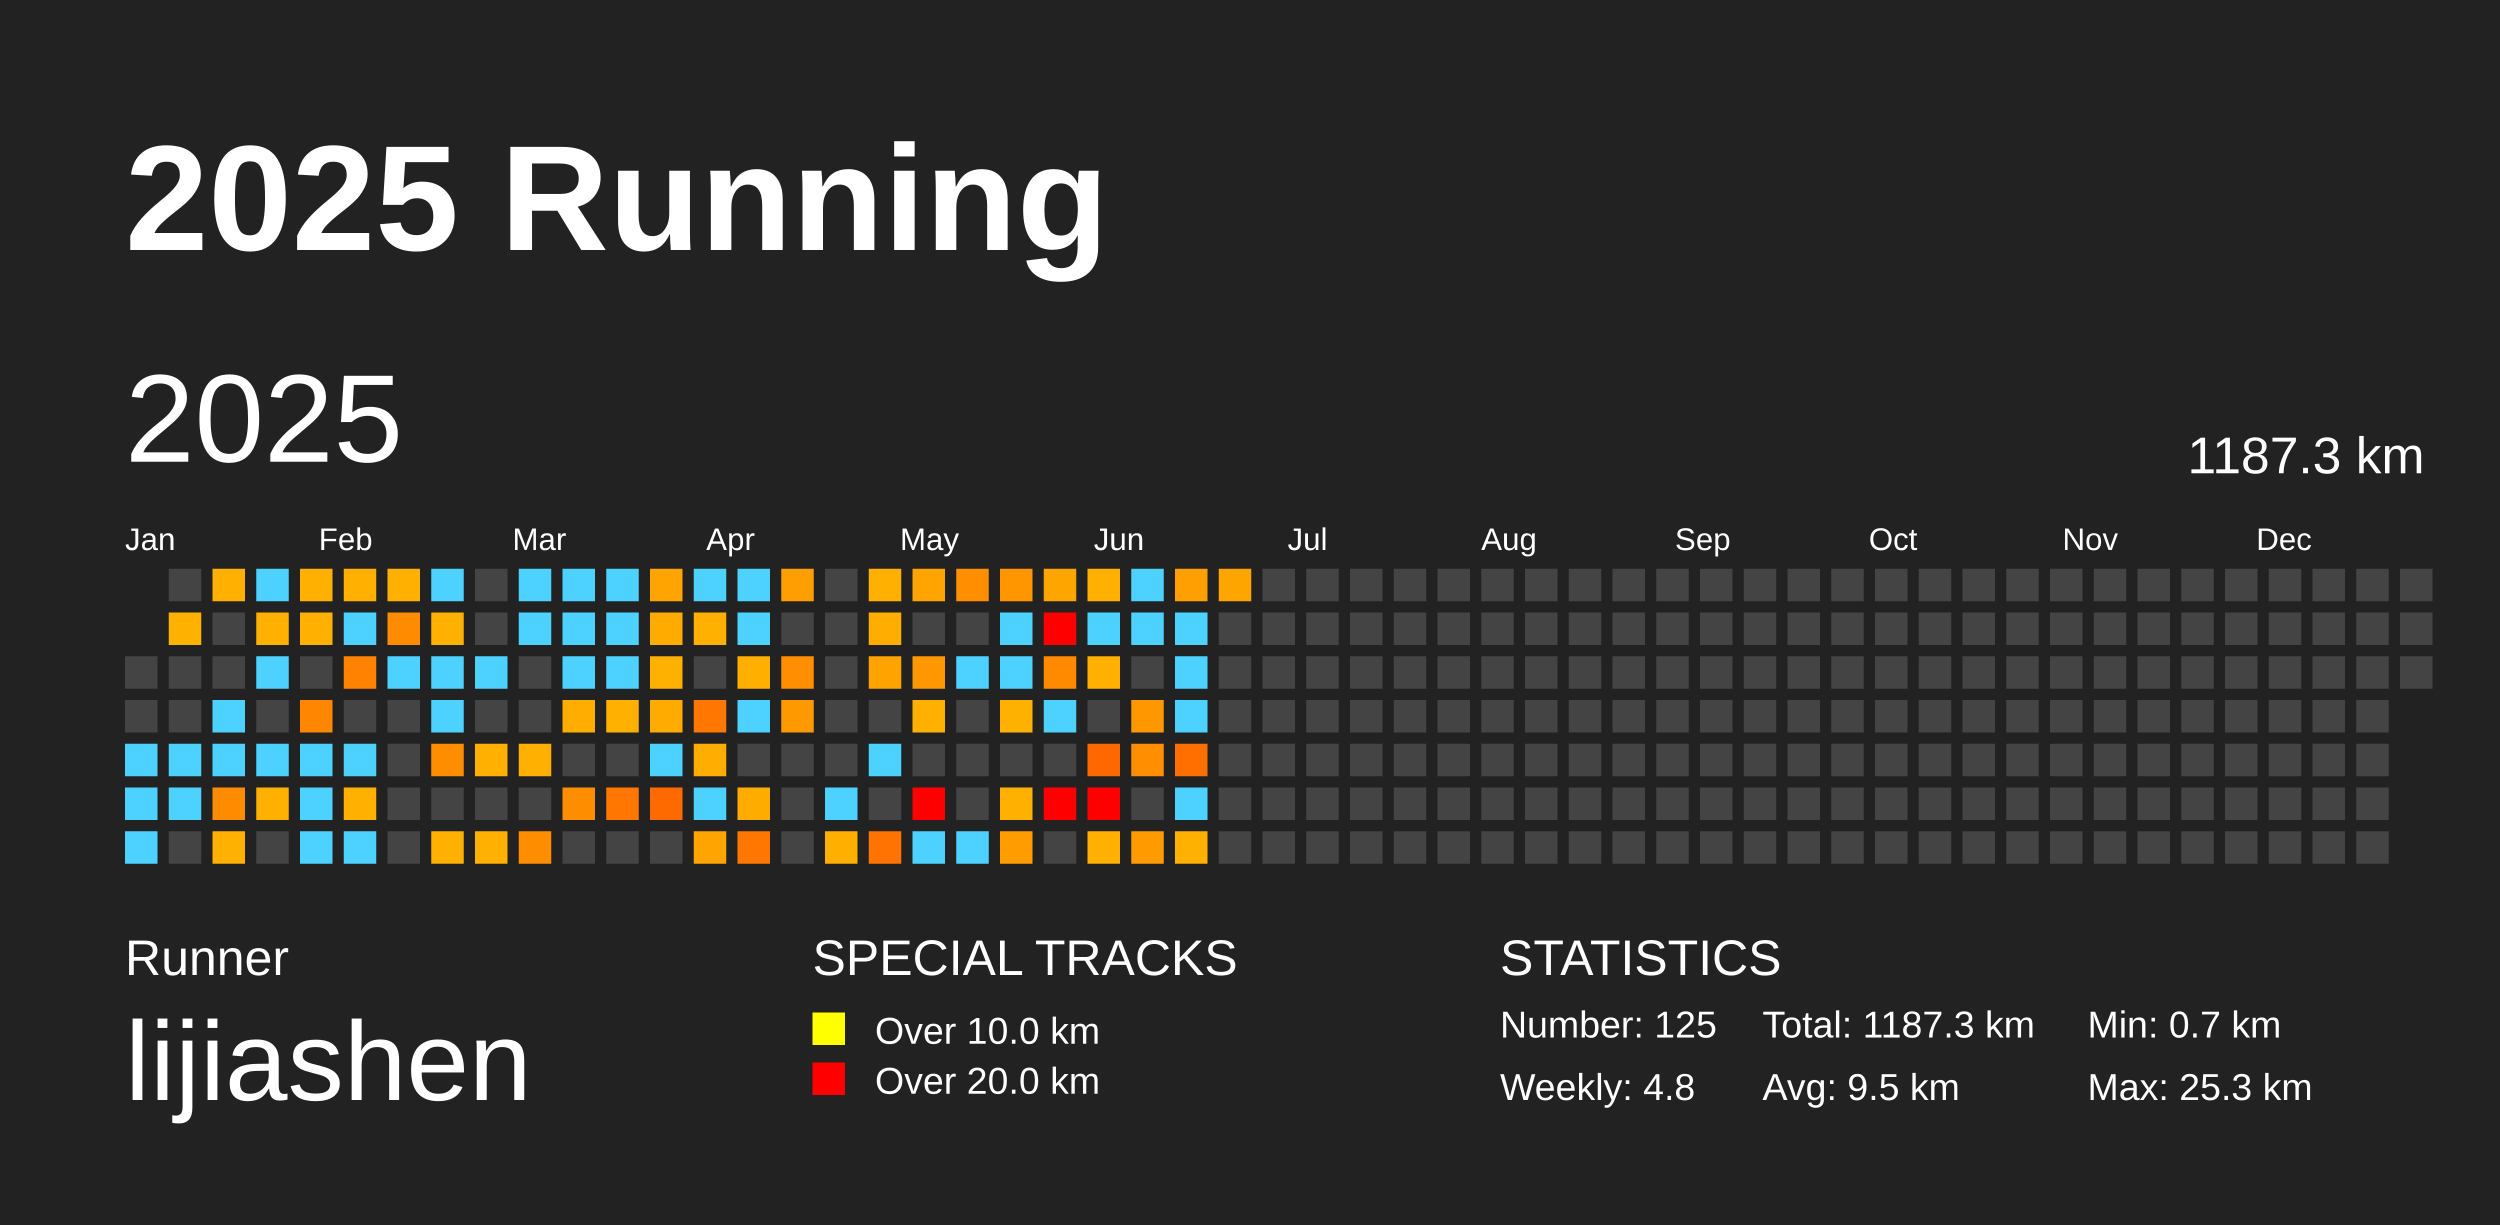
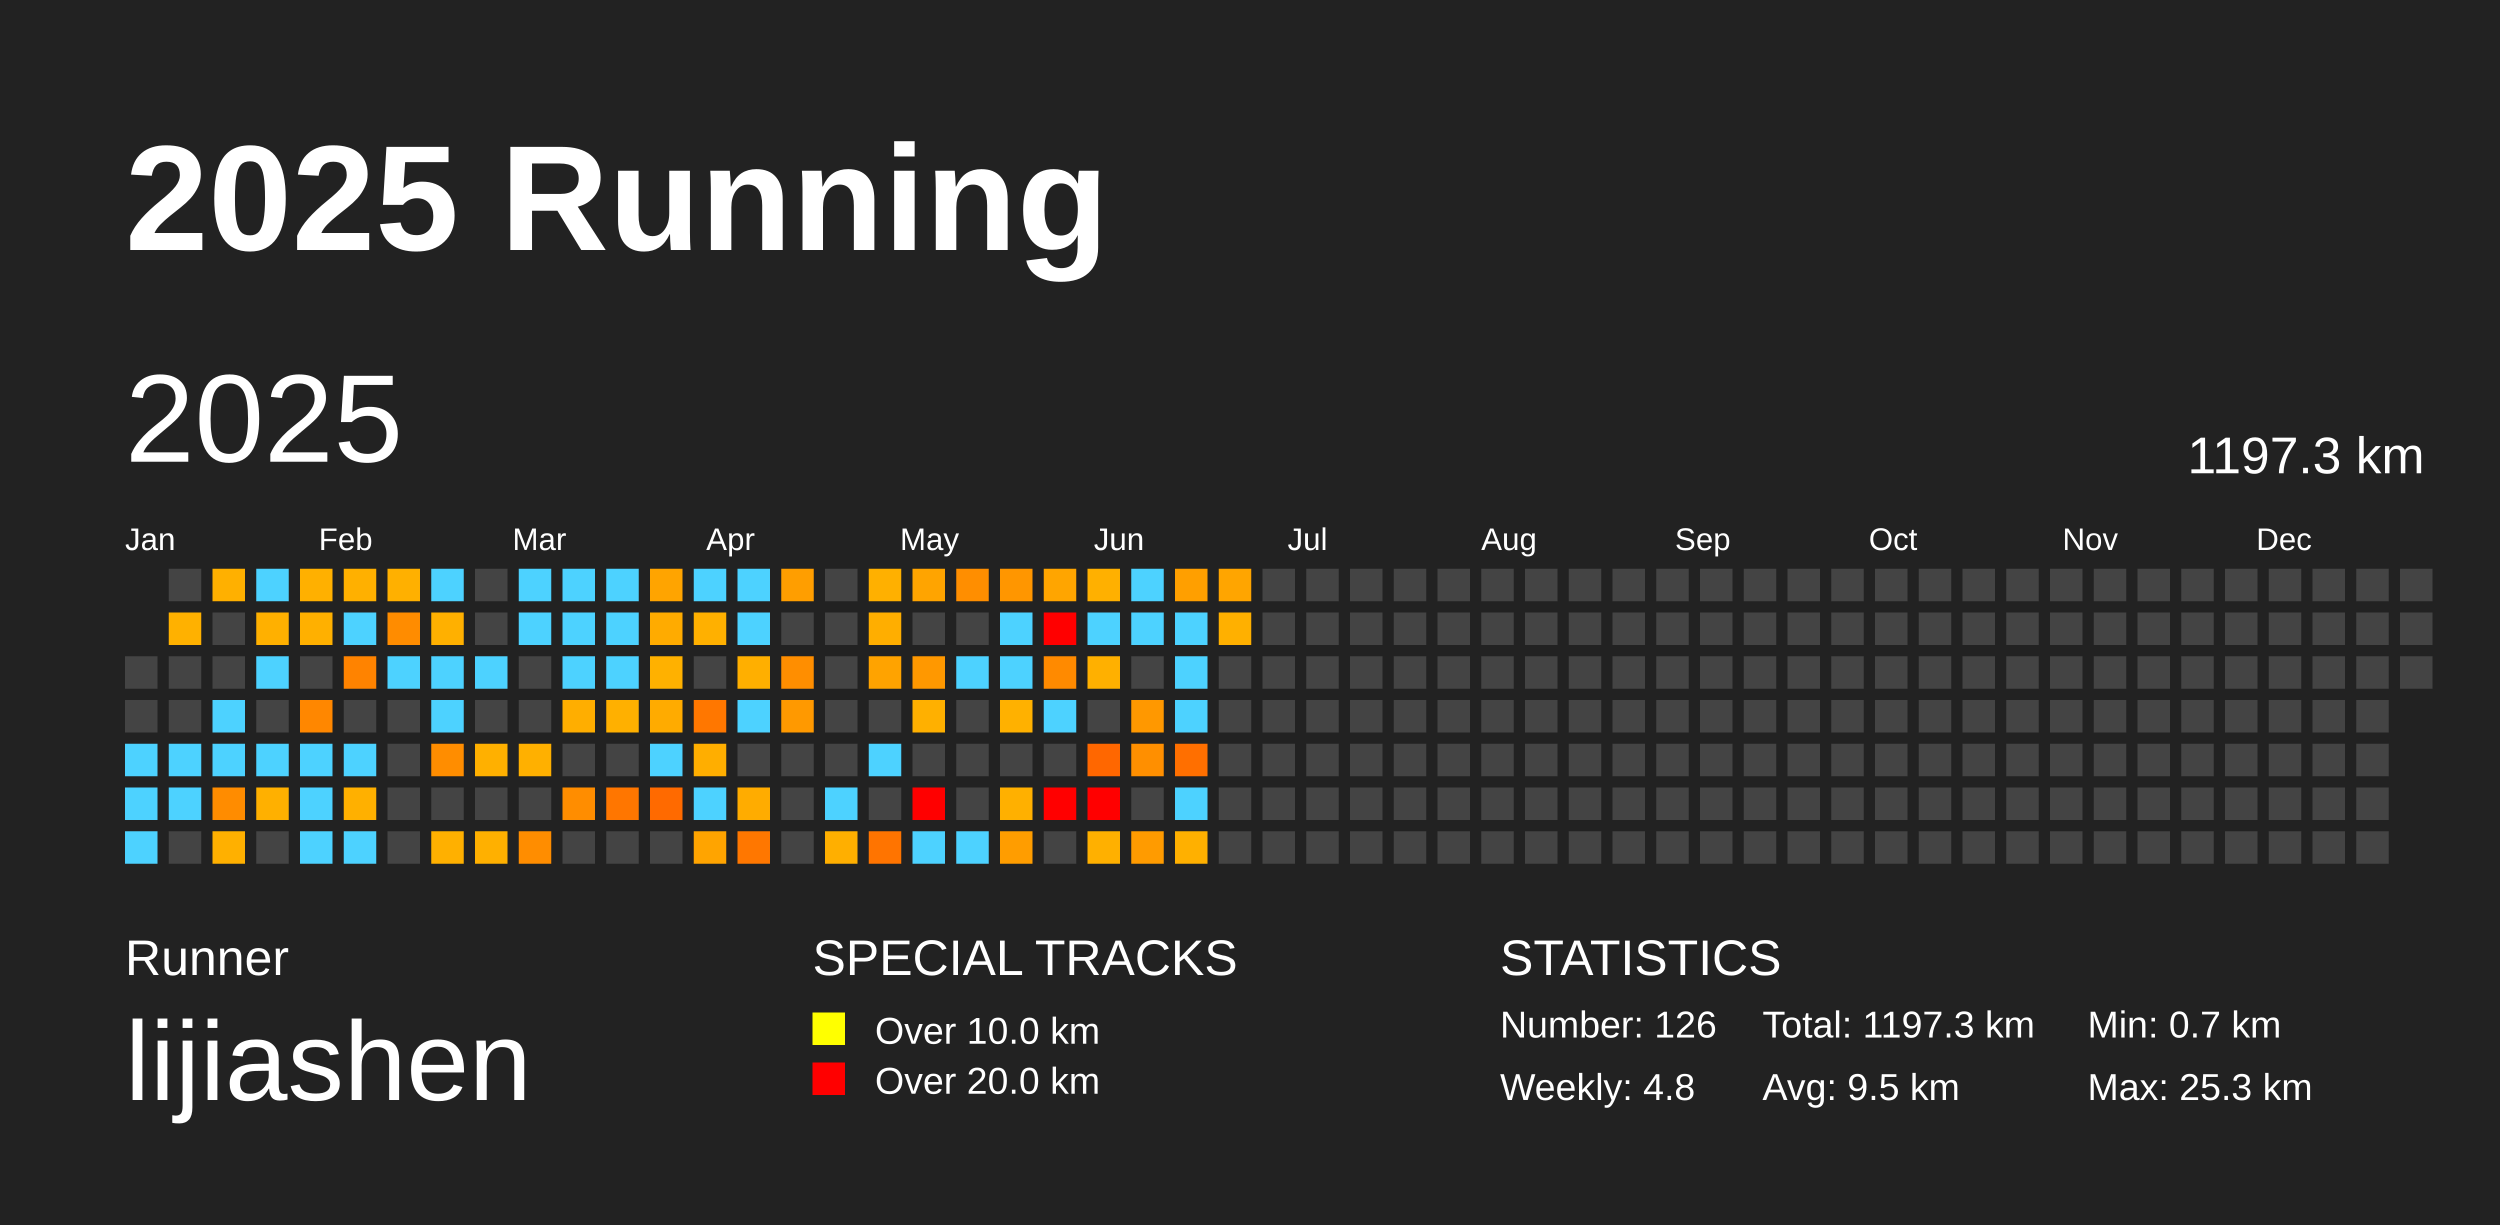
<svg xmlns="http://www.w3.org/2000/svg" baseProfile="full" height="98mm" version="1.1" viewBox="0,0,200,98" width="200mm">
  <defs />
  <rect fill="#222222" height="98" width="200" x="0" y="0" />
  <text fill="#FFFFFF" style="font-size:12px; font-family:Arial; font-weight:bold;" x="10" y="20">2025 Running</text>
  <text fill="#FFFFFF" style="font-size:4px; font-family:Arial" x="10" y="78">Runner</text>
  <text fill="#FFFFFF" style="font-size:9px; font-family:Arial" x="10" y="88">lijiashen</text>
  <text fill="#FFFFFF" style="font-size:4px; font-family:Arial" x="65" y="78">SPECIAL TRACKS</text>
  <rect fill="yellow" height="2.6" width="2.6" x="65" y="81" />
  <text fill="#FFFFFF" style="font-size:3px; font-family:Arial" x="70" y="83.5">Over 10.0 km</text>
  <rect fill="red" height="2.6" width="2.6" x="65" y="85" />
  <text fill="#FFFFFF" style="font-size:3px; font-family:Arial" x="70" y="87.5">Over 20.0 km</text>
  <text fill="#FFFFFF" style="font-size:4px; font-family:Arial" x="120" y="78">STATISTICS</text>
-   <text fill="#FFFFFF" style="font-size:3px; font-family:Arial" x="120" y="83">Number: 125</text>
+   <text fill="#FFFFFF" style="font-size:3px; font-family:Arial" x="120" y="83">Number: 126</text>
  <text fill="#FFFFFF" style="font-size:3px; font-family:Arial" x="120" y="88">Weekly: 4.8</text>
-   <text fill="#FFFFFF" style="font-size:3px; font-family:Arial" x="141" y="83">Total: 1187.3 km</text>
+   <text fill="#FFFFFF" style="font-size:3px; font-family:Arial" x="141" y="83">Total: 1197.3 km</text>
  <text fill="#FFFFFF" style="font-size:3px; font-family:Arial" x="141" y="88">Avg: 9.5 km</text>
  <text fill="#FFFFFF" style="font-size:3px; font-family:Arial" x="167" y="83">Min: 0.7 km</text>
  <text fill="#FFFFFF" style="font-size:3px; font-family:Arial" x="167" y="88">Max: 25.3 km</text>
  <text dominant-baseline="hanging" fill="#FFFFFF" style="font-size:10.0px; font-family:Arial;" x="10" y="30">2025</text>
-   <text dominant-baseline="hanging" fill="#FFFFFF" style="font-size:4.125px; font-family:Arial;" x="175" y="35">1187.3 km</text>
+   <text dominant-baseline="hanging" fill="#FFFFFF" style="font-size:4.125px; font-family:Arial;" x="175" y="35">1197.3 km</text>
  <text fill="#FFFFFF" style="font-size:2.5px; font-family:Arial" x="10.0" y="44">Jan</text>
  <text fill="#FFFFFF" style="font-size:2.5px; font-family:Arial" x="25.5" y="44">Feb</text>
  <text fill="#FFFFFF" style="font-size:2.5px; font-family:Arial" x="41.0" y="44">Mar</text>
  <text fill="#FFFFFF" style="font-size:2.5px; font-family:Arial" x="56.5" y="44">Apr</text>
  <text fill="#FFFFFF" style="font-size:2.5px; font-family:Arial" x="72.0" y="44">May</text>
  <text fill="#FFFFFF" style="font-size:2.5px; font-family:Arial" x="87.5" y="44">Jun</text>
  <text fill="#FFFFFF" style="font-size:2.5px; font-family:Arial" x="103.0" y="44">Jul</text>
  <text fill="#FFFFFF" style="font-size:2.5px; font-family:Arial" x="118.5" y="44">Aug</text>
  <text fill="#FFFFFF" style="font-size:2.5px; font-family:Arial" x="134.0" y="44">Sep</text>
  <text fill="#FFFFFF" style="font-size:2.5px; font-family:Arial" x="149.5" y="44">Oct</text>
  <text fill="#FFFFFF" style="font-size:2.5px; font-family:Arial" x="165.0" y="44">Nov</text>
  <text fill="#FFFFFF" style="font-size:2.5px; font-family:Arial" x="180.5" y="44">Dec</text>
  <rect fill="#444444" height="2.6" width="2.6" x="10.0" y="52.5" />
  <rect fill="#444444" height="2.6" width="2.6" x="10.0" y="56.0" />
  <rect fill="#4dd2ff" height="2.6" width="2.6" x="10.0" y="59.5" />
  <rect fill="#4dd2ff" height="2.6" width="2.6" x="10.0" y="63.0" />
  <rect fill="#4dd2ff" height="2.6" width="2.6" x="10.0" y="66.5" />
  <rect fill="#444444" height="2.6" width="2.6" x="13.5" y="45.5" />
  <rect fill="#ffb100" height="2.6" width="2.6" x="13.5" y="49.0" />
  <rect fill="#444444" height="2.6" width="2.6" x="13.5" y="52.5" />
  <rect fill="#444444" height="2.6" width="2.6" x="13.5" y="56.0" />
  <rect fill="#4dd2ff" height="2.6" width="2.6" x="13.5" y="59.5" />
  <rect fill="#4dd2ff" height="2.6" width="2.6" x="13.5" y="63.0" />
  <rect fill="#444444" height="2.6" width="2.6" x="13.5" y="66.5" />
  <rect fill="#ffb000" height="2.6" width="2.6" x="17.0" y="45.5" />
  <rect fill="#444444" height="2.6" width="2.6" x="17.0" y="49.0" />
  <rect fill="#444444" height="2.6" width="2.6" x="17.0" y="52.5" />
  <rect fill="#4dd2ff" height="2.6" width="2.6" x="17.0" y="56.0" />
  <rect fill="#4dd2ff" height="2.6" width="2.6" x="17.0" y="59.5" />
  <rect fill="#ff8c00" height="2.6" width="2.6" x="17.0" y="63.0" />
  <rect fill="#ffb000" height="2.6" width="2.6" x="17.0" y="66.5" />
  <rect fill="#4dd2ff" height="2.6" width="2.6" x="20.5" y="45.5" />
  <rect fill="#ffb000" height="2.6" width="2.6" x="20.5" y="49.0" />
  <rect fill="#4dd2ff" height="2.6" width="2.6" x="20.5" y="52.5" />
  <rect fill="#444444" height="2.6" width="2.6" x="20.5" y="56.0" />
  <rect fill="#4dd2ff" height="2.6" width="2.6" x="20.5" y="59.5" />
  <rect fill="#ffb000" height="2.6" width="2.6" x="20.5" y="63.0" />
  <rect fill="#444444" height="2.6" width="2.6" x="20.5" y="66.5" />
  <rect fill="#ffb000" height="2.6" width="2.6" x="24.0" y="45.5" />
  <rect fill="#ffb000" height="2.6" width="2.6" x="24.0" y="49.0" />
  <rect fill="#444444" height="2.6" width="2.6" x="24.0" y="52.5" />
  <rect fill="#ff8700" height="2.6" width="2.6" x="24.0" y="56.0" />
  <rect fill="#4dd2ff" height="2.6" width="2.6" x="24.0" y="59.5" />
  <rect fill="#4dd2ff" height="2.6" width="2.6" x="24.0" y="63.0" />
  <rect fill="#4dd2ff" height="2.6" width="2.6" x="24.0" y="66.5" />
  <rect fill="#ffb000" height="2.6" width="2.6" x="27.5" y="45.5" />
  <rect fill="#4dd2ff" height="2.6" width="2.6" x="27.5" y="49.0" />
  <rect fill="#ff8300" height="2.6" width="2.6" x="27.5" y="52.5" />
  <rect fill="#444444" height="2.6" width="2.6" x="27.5" y="56.0" />
  <rect fill="#4dd2ff" height="2.6" width="2.6" x="27.5" y="59.5" />
  <rect fill="#ffb000" height="2.6" width="2.6" x="27.5" y="63.0" />
  <rect fill="#4dd2ff" height="2.6" width="2.6" x="27.5" y="66.5" />
  <rect fill="#ffb000" height="2.6" width="2.6" x="31.0" y="45.5" />
  <rect fill="#ff8c00" height="2.6" width="2.6" x="31.0" y="49.0" />
  <rect fill="#4dd2ff" height="2.6" width="2.6" x="31.0" y="52.5" />
  <rect fill="#444444" height="2.6" width="2.6" x="31.0" y="56.0" />
  <rect fill="#444444" height="2.6" width="2.6" x="31.0" y="59.5" />
  <rect fill="#444444" height="2.6" width="2.6" x="31.0" y="63.0" />
  <rect fill="#444444" height="2.6" width="2.6" x="31.0" y="66.5" />
  <rect fill="#4dd2ff" height="2.6" width="2.6" x="34.5" y="45.5" />
  <rect fill="#ffb000" height="2.6" width="2.6" x="34.5" y="49.0" />
  <rect fill="#4dd2ff" height="2.6" width="2.6" x="34.5" y="52.5" />
  <rect fill="#4dd2ff" height="2.6" width="2.6" x="34.5" y="56.0" />
  <rect fill="#ff8d00" height="2.6" width="2.6" x="34.5" y="59.5" />
  <rect fill="#444444" height="2.6" width="2.6" x="34.5" y="63.0" />
  <rect fill="#ffb000" height="2.6" width="2.6" x="34.5" y="66.5" />
  <rect fill="#444444" height="2.6" width="2.6" x="38.0" y="45.5" />
  <rect fill="#444444" height="2.6" width="2.6" x="38.0" y="49.0" />
  <rect fill="#4dd2ff" height="2.6" width="2.6" x="38.0" y="52.5" />
  <rect fill="#444444" height="2.6" width="2.6" x="38.0" y="56.0" />
  <rect fill="#ffb000" height="2.6" width="2.6" x="38.0" y="59.5" />
  <rect fill="#444444" height="2.6" width="2.6" x="38.0" y="63.0" />
  <rect fill="#ffb000" height="2.6" width="2.6" x="38.0" y="66.5" />
  <rect fill="#4dd2ff" height="2.6" width="2.6" x="41.5" y="45.5" />
  <rect fill="#4dd2ff" height="2.6" width="2.6" x="41.5" y="49.0" />
  <rect fill="#444444" height="2.6" width="2.6" x="41.5" y="52.5" />
  <rect fill="#444444" height="2.6" width="2.6" x="41.5" y="56.0" />
  <rect fill="#ffb000" height="2.6" width="2.6" x="41.5" y="59.5" />
  <rect fill="#444444" height="2.6" width="2.6" x="41.5" y="63.0" />
  <rect fill="#ff8d00" height="2.6" width="2.6" x="41.5" y="66.5" />
  <rect fill="#4dd2ff" height="2.6" width="2.6" x="45.0" y="45.5" />
  <rect fill="#4dd2ff" height="2.6" width="2.6" x="45.0" y="49.0" />
  <rect fill="#4dd2ff" height="2.6" width="2.6" x="45.0" y="52.5" />
  <rect fill="#ffae00" height="2.6" width="2.6" x="45.0" y="56.0" />
  <rect fill="#444444" height="2.6" width="2.6" x="45.0" y="59.5" />
  <rect fill="#ff8d00" height="2.6" width="2.6" x="45.0" y="63.0" />
  <rect fill="#444444" height="2.6" width="2.6" x="45.0" y="66.5" />
  <rect fill="#4dd2ff" height="2.6" width="2.6" x="48.5" y="45.5" />
  <rect fill="#4dd2ff" height="2.6" width="2.6" x="48.5" y="49.0" />
  <rect fill="#4dd2ff" height="2.6" width="2.6" x="48.5" y="52.5" />
  <rect fill="#ffb000" height="2.6" width="2.6" x="48.5" y="56.0" />
  <rect fill="#444444" height="2.6" width="2.6" x="48.5" y="59.5" />
  <rect fill="#ff7600" height="2.6" width="2.6" x="48.5" y="63.0" />
  <rect fill="#444444" height="2.6" width="2.6" x="48.5" y="66.5" />
  <rect fill="#ffa400" height="2.6" width="2.6" x="52.0" y="45.5" />
  <rect fill="#ffab00" height="2.6" width="2.6" x="52.0" y="49.0" />
  <rect fill="#ffb100" height="2.6" width="2.6" x="52.0" y="52.5" />
  <rect fill="#ffab00" height="2.6" width="2.6" x="52.0" y="56.0" />
  <rect fill="#4dd2ff" height="2.6" width="2.6" x="52.0" y="59.5" />
  <rect fill="#ff6a00" height="2.6" width="2.6" x="52.0" y="63.0" />
  <rect fill="#444444" height="2.6" width="2.6" x="52.0" y="66.5" />
  <rect fill="#4dd2ff" height="2.6" width="2.6" x="55.5" y="45.5" />
  <rect fill="#ffb000" height="2.6" width="2.6" x="55.5" y="49.0" />
  <rect fill="#444444" height="2.6" width="2.6" x="55.5" y="52.5" />
  <rect fill="#ff7700" height="2.6" width="2.6" x="55.5" y="56.0" />
  <rect fill="#ffae00" height="2.6" width="2.6" x="55.5" y="59.5" />
  <rect fill="#4dd2ff" height="2.6" width="2.6" x="55.5" y="63.0" />
  <rect fill="#ffa400" height="2.6" width="2.6" x="55.5" y="66.5" />
  <rect fill="#4dd2ff" height="2.6" width="2.6" x="59.0" y="45.5" />
  <rect fill="#4dd2ff" height="2.6" width="2.6" x="59.0" y="49.0" />
  <rect fill="#ffaf00" height="2.6" width="2.6" x="59.0" y="52.5" />
  <rect fill="#4dd2ff" height="2.6" width="2.6" x="59.0" y="56.0" />
  <rect fill="#444444" height="2.6" width="2.6" x="59.0" y="59.5" />
  <rect fill="#ffac00" height="2.6" width="2.6" x="59.0" y="63.0" />
  <rect fill="#ff7700" height="2.6" width="2.6" x="59.0" y="66.5" />
  <rect fill="#ff9e00" height="2.6" width="2.6" x="62.5" y="45.5" />
  <rect fill="#444444" height="2.6" width="2.6" x="62.5" y="49.0" />
  <rect fill="#ff8e00" height="2.6" width="2.6" x="62.5" y="52.5" />
  <rect fill="#ff9900" height="2.6" width="2.6" x="62.5" y="56.0" />
  <rect fill="#444444" height="2.6" width="2.6" x="62.5" y="59.5" />
  <rect fill="#444444" height="2.6" width="2.6" x="62.5" y="63.0" />
  <rect fill="#444444" height="2.6" width="2.6" x="62.5" y="66.5" />
  <rect fill="#444444" height="2.6" width="2.6" x="66.0" y="45.5" />
  <rect fill="#444444" height="2.6" width="2.6" x="66.0" y="49.0" />
  <rect fill="#444444" height="2.6" width="2.6" x="66.0" y="52.5" />
  <rect fill="#444444" height="2.6" width="2.6" x="66.0" y="56.0" />
  <rect fill="#444444" height="2.6" width="2.6" x="66.0" y="59.5" />
  <rect fill="#4dd2ff" height="2.6" width="2.6" x="66.0" y="63.0" />
  <rect fill="#ffaf00" height="2.6" width="2.6" x="66.0" y="66.5" />
  <rect fill="#ffb000" height="2.6" width="2.6" x="69.5" y="45.5" />
  <rect fill="#ffae00" height="2.6" width="2.6" x="69.5" y="49.0" />
  <rect fill="#ffa300" height="2.6" width="2.6" x="69.5" y="52.5" />
  <rect fill="#444444" height="2.6" width="2.6" x="69.5" y="56.0" />
  <rect fill="#4dd2ff" height="2.6" width="2.6" x="69.5" y="59.5" />
  <rect fill="#444444" height="2.6" width="2.6" x="69.5" y="63.0" />
  <rect fill="#ff7400" height="2.6" width="2.6" x="69.5" y="66.5" />
  <rect fill="#ffa400" height="2.6" width="2.6" x="73.0" y="45.5" />
  <rect fill="#444444" height="2.6" width="2.6" x="73.0" y="49.0" />
  <rect fill="#ff9800" height="2.6" width="2.6" x="73.0" y="52.5" />
  <rect fill="#ffb000" height="2.6" width="2.6" x="73.0" y="56.0" />
  <rect fill="#444444" height="2.6" width="2.6" x="73.0" y="59.5" />
  <rect fill="red" height="2.6" width="2.6" x="73.0" y="63.0" />
  <rect fill="#4dd2ff" height="2.6" width="2.6" x="73.0" y="66.5" />
  <rect fill="#ff8e00" height="2.6" width="2.6" x="76.5" y="45.5" />
  <rect fill="#444444" height="2.6" width="2.6" x="76.5" y="49.0" />
  <rect fill="#4dd2ff" height="2.6" width="2.6" x="76.5" y="52.5" />
  <rect fill="#444444" height="2.6" width="2.6" x="76.5" y="56.0" />
  <rect fill="#444444" height="2.6" width="2.6" x="76.5" y="59.5" />
  <rect fill="#444444" height="2.6" width="2.6" x="76.5" y="63.0" />
  <rect fill="#4dd2ff" height="2.6" width="2.6" x="76.5" y="66.5" />
  <rect fill="#ff9600" height="2.6" width="2.6" x="80.0" y="45.5" />
  <rect fill="#4dd2ff" height="2.6" width="2.6" x="80.0" y="49.0" />
  <rect fill="#4dd2ff" height="2.6" width="2.6" x="80.0" y="52.5" />
  <rect fill="#ffb100" height="2.6" width="2.6" x="80.0" y="56.0" />
  <rect fill="#444444" height="2.6" width="2.6" x="80.0" y="59.5" />
  <rect fill="#ffb000" height="2.6" width="2.6" x="80.0" y="63.0" />
  <rect fill="#ff9d00" height="2.6" width="2.6" x="80.0" y="66.5" />
  <rect fill="#ffa500" height="2.6" width="2.6" x="83.5" y="45.5" />
  <rect fill="red" height="2.6" width="2.6" x="83.5" y="49.0" />
  <rect fill="#ff8a00" height="2.6" width="2.6" x="83.5" y="52.5" />
  <rect fill="#4dd2ff" height="2.6" width="2.6" x="83.5" y="56.0" />
  <rect fill="#444444" height="2.6" width="2.6" x="83.5" y="59.5" />
  <rect fill="red" height="2.6" width="2.6" x="83.5" y="63.0" />
  <rect fill="#444444" height="2.6" width="2.6" x="83.5" y="66.5" />
  <rect fill="#ffb000" height="2.6" width="2.6" x="87.0" y="45.5" />
  <rect fill="#4dd2ff" height="2.6" width="2.6" x="87.0" y="49.0" />
  <rect fill="#ffb000" height="2.6" width="2.6" x="87.0" y="52.5" />
  <rect fill="#444444" height="2.6" width="2.6" x="87.0" y="56.0" />
  <rect fill="#ff6700" height="2.6" width="2.6" x="87.0" y="59.5" />
  <rect fill="red" height="2.6" width="2.6" x="87.0" y="63.0" />
  <rect fill="#ffb000" height="2.6" width="2.6" x="87.0" y="66.5" />
  <rect fill="#4dd2ff" height="2.6" width="2.6" x="90.5" y="45.5" />
  <rect fill="#4dd2ff" height="2.6" width="2.6" x="90.5" y="49.0" />
  <rect fill="#444444" height="2.6" width="2.6" x="90.5" y="52.5" />
  <rect fill="#ff9800" height="2.6" width="2.6" x="90.5" y="56.0" />
  <rect fill="#ff8f00" height="2.6" width="2.6" x="90.5" y="59.5" />
  <rect fill="#444444" height="2.6" width="2.6" x="90.5" y="63.0" />
  <rect fill="#ff9b00" height="2.6" width="2.6" x="90.5" y="66.5" />
  <rect fill="#ff9f00" height="2.6" width="2.6" x="94.0" y="45.5" />
  <rect fill="#4dd2ff" height="2.6" width="2.6" x="94.0" y="49.0" />
  <rect fill="#4dd2ff" height="2.6" width="2.6" x="94.0" y="52.5" />
  <rect fill="#4dd2ff" height="2.6" width="2.6" x="94.0" y="56.0" />
  <rect fill="#ff6f00" height="2.6" width="2.6" x="94.0" y="59.5" />
  <rect fill="#4dd2ff" height="2.6" width="2.6" x="94.0" y="63.0" />
  <rect fill="#ffb000" height="2.6" width="2.6" x="94.0" y="66.5" />
  <rect fill="#ffa500" height="2.6" width="2.6" x="97.5" y="45.5" />
-   <rect fill="#444444" height="2.6" width="2.6" x="97.5" y="49.0" />
+   <rect fill="#ffb000" height="2.6" width="2.6" x="97.5" y="49.0" />
  <rect fill="#444444" height="2.6" width="2.6" x="97.5" y="52.5" />
  <rect fill="#444444" height="2.6" width="2.6" x="97.5" y="56.0" />
  <rect fill="#444444" height="2.6" width="2.6" x="97.5" y="59.5" />
  <rect fill="#444444" height="2.6" width="2.6" x="97.5" y="63.0" />
  <rect fill="#444444" height="2.6" width="2.6" x="97.5" y="66.5" />
  <rect fill="#444444" height="2.6" width="2.6" x="101.0" y="45.5" />
  <rect fill="#444444" height="2.6" width="2.6" x="101.0" y="49.0" />
  <rect fill="#444444" height="2.6" width="2.6" x="101.0" y="52.5" />
  <rect fill="#444444" height="2.6" width="2.6" x="101.0" y="56.0" />
  <rect fill="#444444" height="2.6" width="2.6" x="101.0" y="59.5" />
  <rect fill="#444444" height="2.6" width="2.6" x="101.0" y="63.0" />
  <rect fill="#444444" height="2.6" width="2.6" x="101.0" y="66.5" />
  <rect fill="#444444" height="2.6" width="2.6" x="104.5" y="45.5" />
  <rect fill="#444444" height="2.6" width="2.6" x="104.5" y="49.0" />
  <rect fill="#444444" height="2.6" width="2.6" x="104.5" y="52.5" />
  <rect fill="#444444" height="2.6" width="2.6" x="104.5" y="56.0" />
  <rect fill="#444444" height="2.6" width="2.6" x="104.5" y="59.5" />
  <rect fill="#444444" height="2.6" width="2.6" x="104.5" y="63.0" />
  <rect fill="#444444" height="2.6" width="2.6" x="104.5" y="66.5" />
  <rect fill="#444444" height="2.6" width="2.6" x="108.0" y="45.5" />
  <rect fill="#444444" height="2.6" width="2.6" x="108.0" y="49.0" />
  <rect fill="#444444" height="2.6" width="2.6" x="108.0" y="52.5" />
  <rect fill="#444444" height="2.6" width="2.6" x="108.0" y="56.0" />
  <rect fill="#444444" height="2.6" width="2.6" x="108.0" y="59.5" />
  <rect fill="#444444" height="2.6" width="2.6" x="108.0" y="63.0" />
  <rect fill="#444444" height="2.6" width="2.6" x="108.0" y="66.5" />
  <rect fill="#444444" height="2.6" width="2.6" x="111.5" y="45.5" />
  <rect fill="#444444" height="2.6" width="2.6" x="111.5" y="49.0" />
  <rect fill="#444444" height="2.6" width="2.6" x="111.5" y="52.5" />
  <rect fill="#444444" height="2.6" width="2.6" x="111.5" y="56.0" />
  <rect fill="#444444" height="2.6" width="2.6" x="111.5" y="59.5" />
  <rect fill="#444444" height="2.6" width="2.6" x="111.5" y="63.0" />
  <rect fill="#444444" height="2.6" width="2.6" x="111.5" y="66.5" />
  <rect fill="#444444" height="2.6" width="2.6" x="115.0" y="45.5" />
  <rect fill="#444444" height="2.6" width="2.6" x="115.0" y="49.0" />
  <rect fill="#444444" height="2.6" width="2.6" x="115.0" y="52.5" />
  <rect fill="#444444" height="2.6" width="2.6" x="115.0" y="56.0" />
  <rect fill="#444444" height="2.6" width="2.6" x="115.0" y="59.5" />
  <rect fill="#444444" height="2.6" width="2.6" x="115.0" y="63.0" />
  <rect fill="#444444" height="2.6" width="2.6" x="115.0" y="66.5" />
  <rect fill="#444444" height="2.6" width="2.6" x="118.5" y="45.5" />
  <rect fill="#444444" height="2.6" width="2.6" x="118.5" y="49.0" />
  <rect fill="#444444" height="2.6" width="2.6" x="118.5" y="52.5" />
  <rect fill="#444444" height="2.6" width="2.6" x="118.5" y="56.0" />
  <rect fill="#444444" height="2.6" width="2.6" x="118.5" y="59.5" />
  <rect fill="#444444" height="2.6" width="2.6" x="118.5" y="63.0" />
  <rect fill="#444444" height="2.6" width="2.6" x="118.5" y="66.5" />
  <rect fill="#444444" height="2.6" width="2.6" x="122.0" y="45.5" />
  <rect fill="#444444" height="2.6" width="2.6" x="122.0" y="49.0" />
  <rect fill="#444444" height="2.6" width="2.6" x="122.0" y="52.5" />
  <rect fill="#444444" height="2.6" width="2.6" x="122.0" y="56.0" />
  <rect fill="#444444" height="2.6" width="2.6" x="122.0" y="59.5" />
  <rect fill="#444444" height="2.6" width="2.6" x="122.0" y="63.0" />
  <rect fill="#444444" height="2.6" width="2.6" x="122.0" y="66.5" />
  <rect fill="#444444" height="2.6" width="2.6" x="125.5" y="45.5" />
  <rect fill="#444444" height="2.6" width="2.6" x="125.5" y="49.0" />
  <rect fill="#444444" height="2.6" width="2.6" x="125.5" y="52.5" />
  <rect fill="#444444" height="2.6" width="2.6" x="125.5" y="56.0" />
  <rect fill="#444444" height="2.6" width="2.6" x="125.5" y="59.5" />
  <rect fill="#444444" height="2.6" width="2.6" x="125.5" y="63.0" />
  <rect fill="#444444" height="2.6" width="2.6" x="125.5" y="66.5" />
  <rect fill="#444444" height="2.6" width="2.6" x="129.0" y="45.5" />
  <rect fill="#444444" height="2.6" width="2.6" x="129.0" y="49.0" />
  <rect fill="#444444" height="2.6" width="2.6" x="129.0" y="52.5" />
  <rect fill="#444444" height="2.6" width="2.6" x="129.0" y="56.0" />
  <rect fill="#444444" height="2.6" width="2.6" x="129.0" y="59.5" />
  <rect fill="#444444" height="2.6" width="2.6" x="129.0" y="63.0" />
  <rect fill="#444444" height="2.6" width="2.6" x="129.0" y="66.5" />
  <rect fill="#444444" height="2.6" width="2.6" x="132.5" y="45.5" />
  <rect fill="#444444" height="2.6" width="2.6" x="132.5" y="49.0" />
  <rect fill="#444444" height="2.6" width="2.6" x="132.5" y="52.5" />
  <rect fill="#444444" height="2.6" width="2.6" x="132.5" y="56.0" />
  <rect fill="#444444" height="2.6" width="2.6" x="132.5" y="59.5" />
  <rect fill="#444444" height="2.6" width="2.6" x="132.5" y="63.0" />
  <rect fill="#444444" height="2.6" width="2.6" x="132.5" y="66.5" />
  <rect fill="#444444" height="2.6" width="2.6" x="136.0" y="45.5" />
  <rect fill="#444444" height="2.6" width="2.6" x="136.0" y="49.0" />
  <rect fill="#444444" height="2.6" width="2.6" x="136.0" y="52.5" />
  <rect fill="#444444" height="2.6" width="2.6" x="136.0" y="56.0" />
  <rect fill="#444444" height="2.6" width="2.6" x="136.0" y="59.5" />
  <rect fill="#444444" height="2.6" width="2.6" x="136.0" y="63.0" />
  <rect fill="#444444" height="2.6" width="2.6" x="136.0" y="66.5" />
  <rect fill="#444444" height="2.6" width="2.6" x="139.5" y="45.5" />
  <rect fill="#444444" height="2.6" width="2.6" x="139.5" y="49.0" />
  <rect fill="#444444" height="2.6" width="2.6" x="139.5" y="52.5" />
  <rect fill="#444444" height="2.6" width="2.6" x="139.5" y="56.0" />
  <rect fill="#444444" height="2.6" width="2.6" x="139.5" y="59.5" />
  <rect fill="#444444" height="2.6" width="2.6" x="139.5" y="63.0" />
  <rect fill="#444444" height="2.6" width="2.6" x="139.5" y="66.5" />
  <rect fill="#444444" height="2.6" width="2.6" x="143.0" y="45.5" />
  <rect fill="#444444" height="2.6" width="2.6" x="143.0" y="49.0" />
  <rect fill="#444444" height="2.6" width="2.6" x="143.0" y="52.5" />
  <rect fill="#444444" height="2.6" width="2.6" x="143.0" y="56.0" />
  <rect fill="#444444" height="2.6" width="2.6" x="143.0" y="59.5" />
  <rect fill="#444444" height="2.6" width="2.6" x="143.0" y="63.0" />
  <rect fill="#444444" height="2.6" width="2.6" x="143.0" y="66.5" />
  <rect fill="#444444" height="2.6" width="2.6" x="146.5" y="45.5" />
  <rect fill="#444444" height="2.6" width="2.6" x="146.5" y="49.0" />
  <rect fill="#444444" height="2.6" width="2.6" x="146.5" y="52.5" />
  <rect fill="#444444" height="2.6" width="2.6" x="146.5" y="56.0" />
  <rect fill="#444444" height="2.6" width="2.6" x="146.5" y="59.5" />
  <rect fill="#444444" height="2.6" width="2.6" x="146.5" y="63.0" />
  <rect fill="#444444" height="2.6" width="2.6" x="146.5" y="66.5" />
  <rect fill="#444444" height="2.6" width="2.6" x="150.0" y="45.5" />
  <rect fill="#444444" height="2.6" width="2.6" x="150.0" y="49.0" />
  <rect fill="#444444" height="2.6" width="2.6" x="150.0" y="52.5" />
  <rect fill="#444444" height="2.6" width="2.6" x="150.0" y="56.0" />
  <rect fill="#444444" height="2.6" width="2.6" x="150.0" y="59.5" />
  <rect fill="#444444" height="2.6" width="2.6" x="150.0" y="63.0" />
  <rect fill="#444444" height="2.6" width="2.6" x="150.0" y="66.5" />
  <rect fill="#444444" height="2.6" width="2.6" x="153.5" y="45.5" />
  <rect fill="#444444" height="2.6" width="2.6" x="153.5" y="49.0" />
  <rect fill="#444444" height="2.6" width="2.6" x="153.5" y="52.5" />
  <rect fill="#444444" height="2.6" width="2.6" x="153.5" y="56.0" />
  <rect fill="#444444" height="2.6" width="2.6" x="153.5" y="59.5" />
  <rect fill="#444444" height="2.6" width="2.6" x="153.5" y="63.0" />
  <rect fill="#444444" height="2.6" width="2.6" x="153.5" y="66.5" />
  <rect fill="#444444" height="2.6" width="2.6" x="157.0" y="45.5" />
  <rect fill="#444444" height="2.6" width="2.6" x="157.0" y="49.0" />
  <rect fill="#444444" height="2.6" width="2.6" x="157.0" y="52.5" />
  <rect fill="#444444" height="2.6" width="2.6" x="157.0" y="56.0" />
  <rect fill="#444444" height="2.6" width="2.6" x="157.0" y="59.5" />
  <rect fill="#444444" height="2.6" width="2.6" x="157.0" y="63.0" />
  <rect fill="#444444" height="2.6" width="2.6" x="157.0" y="66.5" />
  <rect fill="#444444" height="2.6" width="2.6" x="160.5" y="45.5" />
  <rect fill="#444444" height="2.6" width="2.6" x="160.5" y="49.0" />
  <rect fill="#444444" height="2.6" width="2.6" x="160.5" y="52.5" />
  <rect fill="#444444" height="2.6" width="2.6" x="160.5" y="56.0" />
  <rect fill="#444444" height="2.6" width="2.6" x="160.5" y="59.5" />
  <rect fill="#444444" height="2.6" width="2.6" x="160.5" y="63.0" />
  <rect fill="#444444" height="2.6" width="2.6" x="160.5" y="66.5" />
  <rect fill="#444444" height="2.6" width="2.6" x="164.0" y="45.5" />
  <rect fill="#444444" height="2.6" width="2.6" x="164.0" y="49.0" />
  <rect fill="#444444" height="2.6" width="2.6" x="164.0" y="52.5" />
  <rect fill="#444444" height="2.6" width="2.6" x="164.0" y="56.0" />
  <rect fill="#444444" height="2.6" width="2.6" x="164.0" y="59.5" />
  <rect fill="#444444" height="2.6" width="2.6" x="164.0" y="63.0" />
  <rect fill="#444444" height="2.6" width="2.6" x="164.0" y="66.5" />
  <rect fill="#444444" height="2.6" width="2.6" x="167.5" y="45.5" />
  <rect fill="#444444" height="2.6" width="2.6" x="167.5" y="49.0" />
  <rect fill="#444444" height="2.6" width="2.6" x="167.5" y="52.5" />
  <rect fill="#444444" height="2.6" width="2.6" x="167.5" y="56.0" />
  <rect fill="#444444" height="2.6" width="2.6" x="167.5" y="59.5" />
  <rect fill="#444444" height="2.6" width="2.6" x="167.5" y="63.0" />
  <rect fill="#444444" height="2.6" width="2.6" x="167.5" y="66.5" />
  <rect fill="#444444" height="2.6" width="2.6" x="171.0" y="45.5" />
  <rect fill="#444444" height="2.6" width="2.6" x="171.0" y="49.0" />
  <rect fill="#444444" height="2.6" width="2.6" x="171.0" y="52.5" />
  <rect fill="#444444" height="2.6" width="2.6" x="171.0" y="56.0" />
  <rect fill="#444444" height="2.6" width="2.6" x="171.0" y="59.5" />
  <rect fill="#444444" height="2.6" width="2.6" x="171.0" y="63.0" />
  <rect fill="#444444" height="2.6" width="2.6" x="171.0" y="66.5" />
  <rect fill="#444444" height="2.6" width="2.6" x="174.5" y="45.5" />
  <rect fill="#444444" height="2.6" width="2.6" x="174.5" y="49.0" />
  <rect fill="#444444" height="2.6" width="2.6" x="174.5" y="52.5" />
  <rect fill="#444444" height="2.6" width="2.6" x="174.5" y="56.0" />
  <rect fill="#444444" height="2.6" width="2.6" x="174.5" y="59.5" />
  <rect fill="#444444" height="2.6" width="2.6" x="174.5" y="63.0" />
  <rect fill="#444444" height="2.6" width="2.6" x="174.5" y="66.5" />
  <rect fill="#444444" height="2.6" width="2.6" x="178.0" y="45.5" />
  <rect fill="#444444" height="2.6" width="2.6" x="178.0" y="49.0" />
  <rect fill="#444444" height="2.6" width="2.6" x="178.0" y="52.5" />
  <rect fill="#444444" height="2.6" width="2.6" x="178.0" y="56.0" />
  <rect fill="#444444" height="2.6" width="2.6" x="178.0" y="59.5" />
  <rect fill="#444444" height="2.6" width="2.6" x="178.0" y="63.0" />
  <rect fill="#444444" height="2.6" width="2.6" x="178.0" y="66.5" />
  <rect fill="#444444" height="2.6" width="2.6" x="181.5" y="45.5" />
  <rect fill="#444444" height="2.6" width="2.6" x="181.5" y="49.0" />
  <rect fill="#444444" height="2.6" width="2.6" x="181.5" y="52.5" />
  <rect fill="#444444" height="2.6" width="2.6" x="181.5" y="56.0" />
  <rect fill="#444444" height="2.6" width="2.6" x="181.5" y="59.5" />
  <rect fill="#444444" height="2.6" width="2.6" x="181.5" y="63.0" />
  <rect fill="#444444" height="2.6" width="2.6" x="181.5" y="66.5" />
  <rect fill="#444444" height="2.6" width="2.6" x="185.0" y="45.5" />
  <rect fill="#444444" height="2.6" width="2.6" x="185.0" y="49.0" />
  <rect fill="#444444" height="2.6" width="2.6" x="185.0" y="52.5" />
  <rect fill="#444444" height="2.6" width="2.6" x="185.0" y="56.0" />
  <rect fill="#444444" height="2.6" width="2.6" x="185.0" y="59.5" />
  <rect fill="#444444" height="2.6" width="2.6" x="185.0" y="63.0" />
  <rect fill="#444444" height="2.6" width="2.6" x="185.0" y="66.5" />
  <rect fill="#444444" height="2.6" width="2.6" x="188.5" y="45.5" />
  <rect fill="#444444" height="2.6" width="2.6" x="188.5" y="49.0" />
  <rect fill="#444444" height="2.6" width="2.6" x="188.5" y="52.5" />
  <rect fill="#444444" height="2.6" width="2.6" x="188.5" y="56.0" />
  <rect fill="#444444" height="2.6" width="2.6" x="188.5" y="59.5" />
  <rect fill="#444444" height="2.6" width="2.6" x="188.5" y="63.0" />
  <rect fill="#444444" height="2.6" width="2.6" x="188.5" y="66.5" />
  <rect fill="#444444" height="2.6" width="2.6" x="192.0" y="45.5" />
  <rect fill="#444444" height="2.6" width="2.6" x="192.0" y="49.0" />
  <rect fill="#444444" height="2.6" width="2.6" x="192.0" y="52.5" />
</svg>
